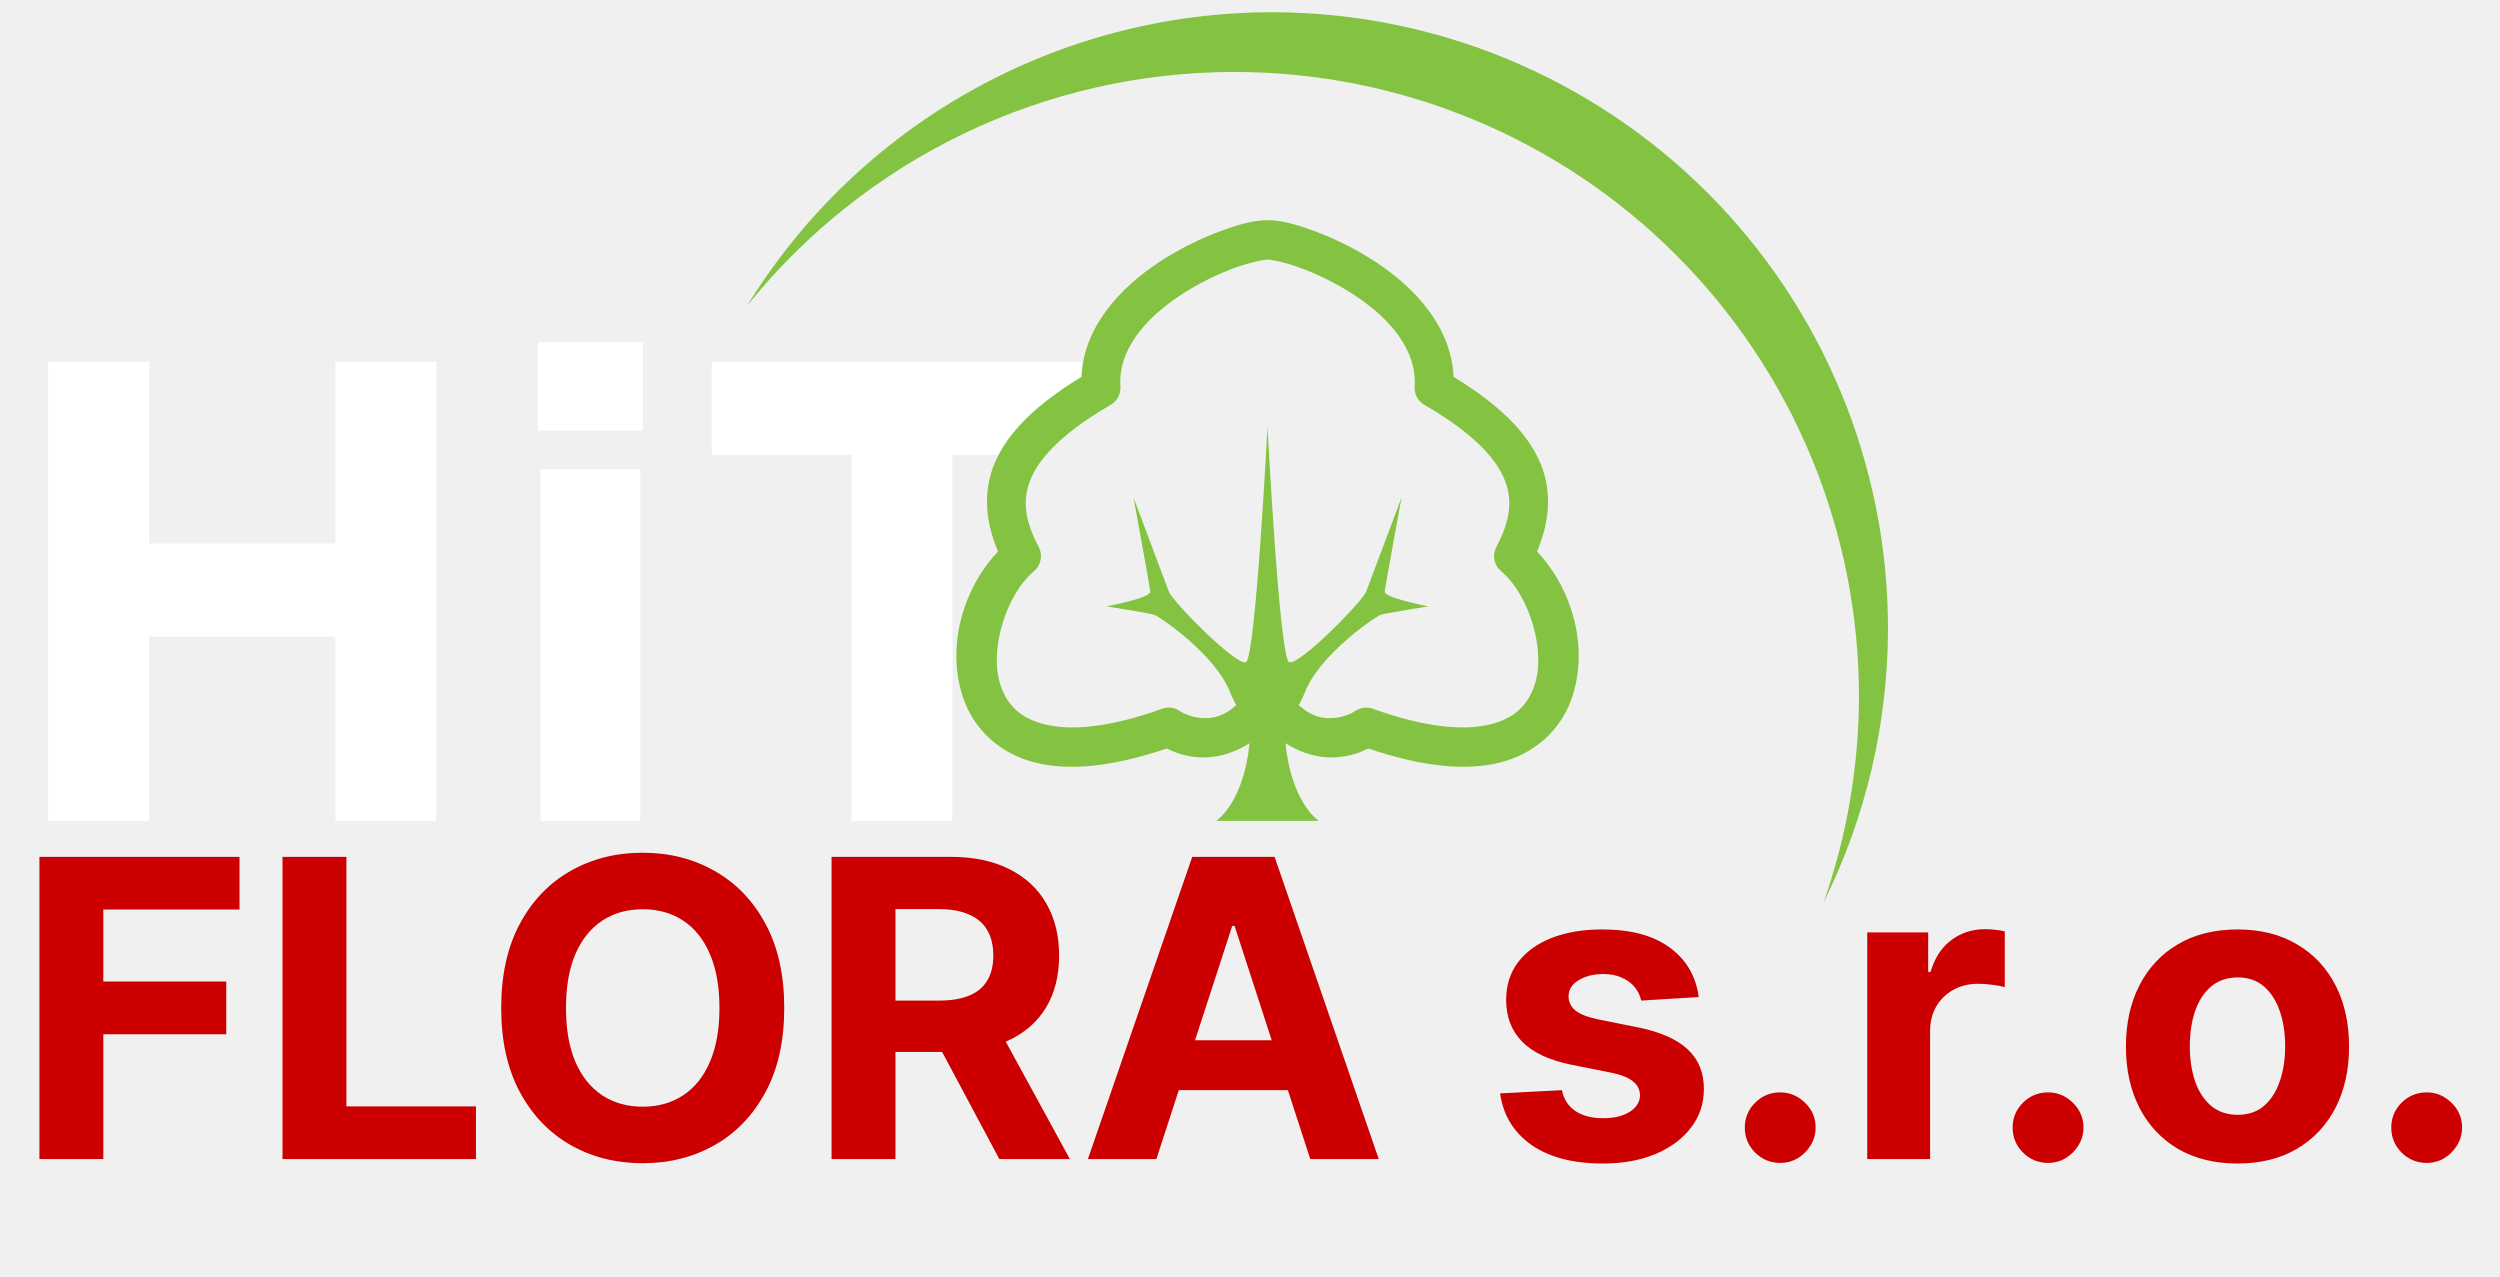
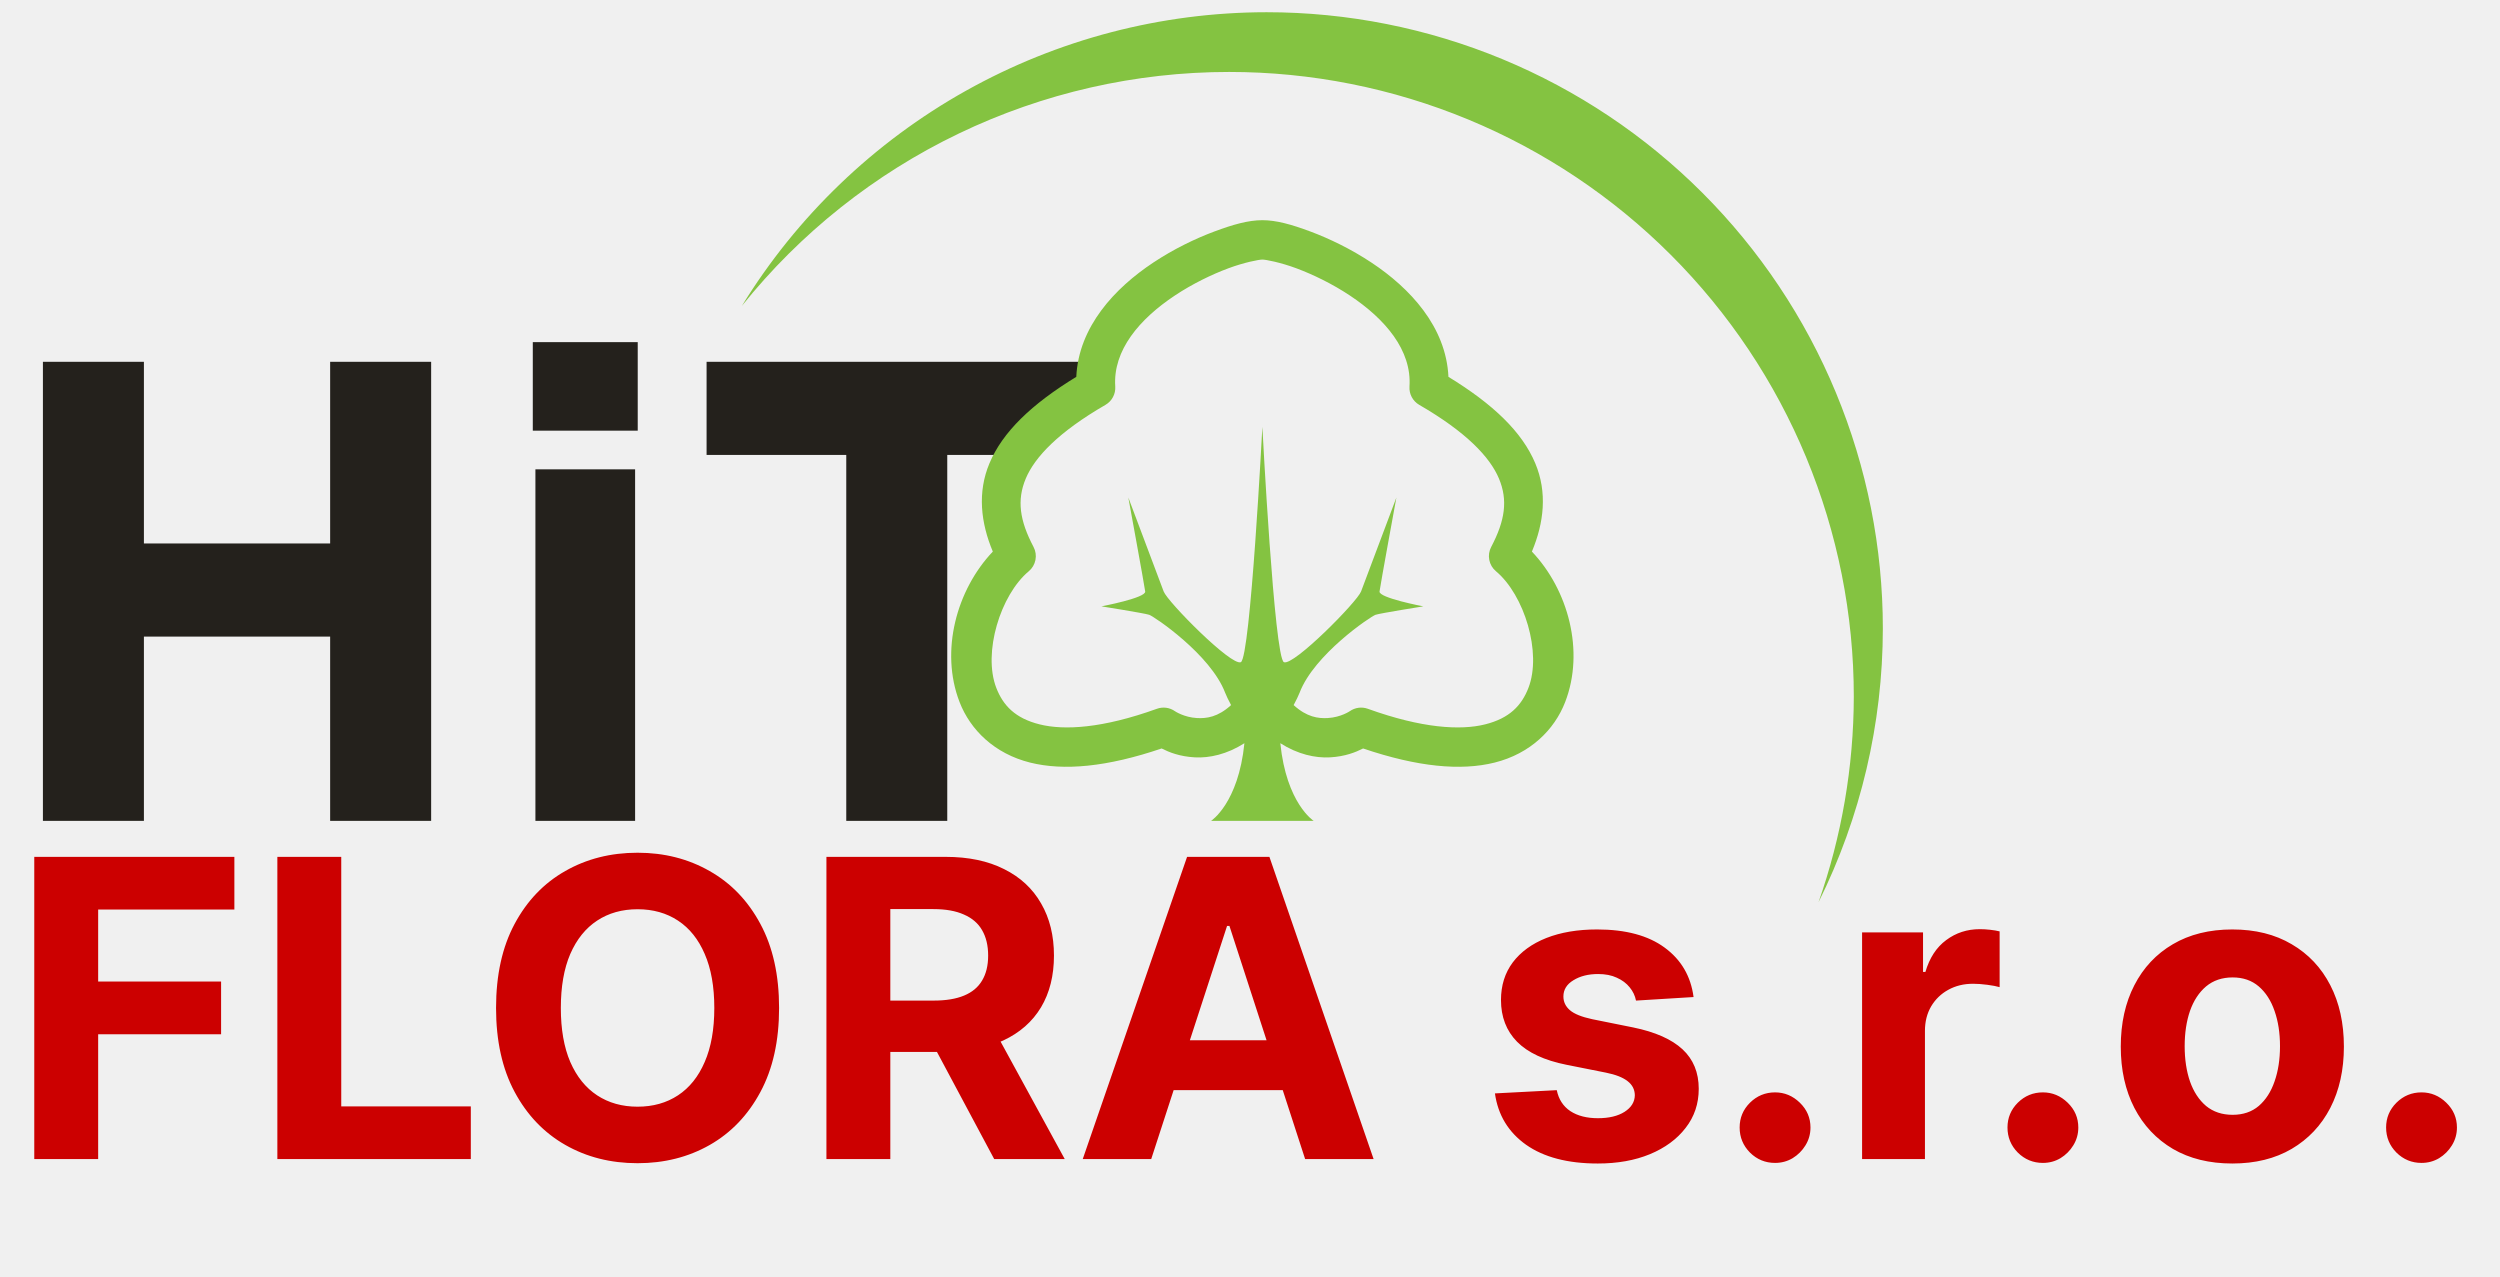
<svg xmlns="http://www.w3.org/2000/svg" width="188" height="96" viewBox="0 0 188 96" fill="none">
-   <path d="M2.965 87.163V64.436H18.013V68.397H7.77V73.813H17.014V77.775H7.77V87.163H2.965ZM21.245 87.163V64.436H26.05V83.201H35.793V87.163H21.245ZM58.975 75.799C58.975 78.278 58.505 80.386 57.566 82.125C56.633 83.863 55.361 85.191 53.748 86.108C52.143 87.018 50.338 87.473 48.333 87.473C46.313 87.473 44.501 87.015 42.895 86.097C41.29 85.18 40.021 83.852 39.089 82.114C38.157 80.375 37.691 78.27 37.691 75.799C37.691 73.321 38.157 71.212 39.089 69.474C40.021 67.735 41.29 66.411 42.895 65.501C44.501 64.584 46.313 64.125 48.333 64.125C50.338 64.125 52.143 64.584 53.748 65.501C55.361 66.411 56.633 67.735 57.566 69.474C58.505 71.212 58.975 73.321 58.975 75.799ZM54.103 75.799C54.103 74.194 53.863 72.84 53.382 71.738C52.908 70.635 52.239 69.799 51.373 69.23C50.508 68.66 49.494 68.375 48.333 68.375C47.171 68.375 46.158 68.66 45.292 69.23C44.426 69.799 43.753 70.635 43.272 71.738C42.799 72.84 42.562 74.194 42.562 75.799C42.562 77.405 42.799 78.758 43.272 79.861C43.753 80.963 44.426 81.799 45.292 82.369C46.158 82.938 47.171 83.223 48.333 83.223C49.494 83.223 50.508 82.938 51.373 82.369C52.239 81.799 52.908 80.963 53.382 79.861C53.863 78.758 54.103 77.405 54.103 75.799ZM62.534 87.163V64.436H71.501C73.217 64.436 74.682 64.743 75.895 65.357C77.116 65.963 78.044 66.825 78.681 67.942C79.324 69.052 79.646 70.358 79.646 71.86C79.646 73.369 79.32 74.667 78.669 75.755C78.018 76.835 77.075 77.663 75.84 78.241C74.612 78.818 73.125 79.106 71.379 79.106H65.375V75.244H70.602C71.519 75.244 72.281 75.119 72.888 74.867C73.495 74.615 73.946 74.238 74.242 73.735C74.545 73.232 74.697 72.607 74.697 71.86C74.697 71.105 74.545 70.469 74.242 69.951C73.946 69.433 73.491 69.041 72.877 68.775C72.27 68.501 71.504 68.364 70.58 68.364H67.339V87.163H62.534ZM74.808 76.82L80.456 87.163H75.152L69.625 76.82H74.808ZM86.959 87.163H81.81L89.656 64.436H95.848L103.682 87.163H98.533L92.841 69.629H92.663L86.959 87.163ZM86.637 78.23H98.8V81.98H86.637V78.23ZM127.744 74.978L123.416 75.244C123.342 74.874 123.183 74.541 122.939 74.246C122.695 73.942 122.373 73.702 121.973 73.524C121.581 73.339 121.111 73.247 120.564 73.247C119.831 73.247 119.214 73.402 118.711 73.713C118.208 74.016 117.956 74.423 117.956 74.934C117.956 75.341 118.119 75.684 118.444 75.966C118.77 76.247 119.328 76.472 120.12 76.643L123.205 77.264C124.862 77.604 126.098 78.152 126.911 78.906C127.725 79.661 128.132 80.652 128.132 81.88C128.132 82.998 127.803 83.978 127.144 84.821C126.493 85.665 125.598 86.323 124.459 86.796C123.327 87.263 122.021 87.496 120.542 87.496C118.285 87.496 116.488 87.026 115.148 86.086C113.817 85.139 113.036 83.852 112.807 82.224L117.457 81.98C117.597 82.668 117.938 83.194 118.478 83.556C119.018 83.911 119.709 84.089 120.553 84.089C121.381 84.089 122.047 83.93 122.55 83.612C123.061 83.286 123.32 82.868 123.327 82.358C123.32 81.928 123.138 81.577 122.783 81.303C122.428 81.022 121.881 80.808 121.141 80.66L118.189 80.072C116.525 79.739 115.285 79.162 114.472 78.34C113.665 77.519 113.262 76.472 113.262 75.2C113.262 74.105 113.558 73.162 114.15 72.37C114.749 71.579 115.589 70.968 116.669 70.539C117.756 70.11 119.029 69.895 120.486 69.895C122.639 69.895 124.333 70.35 125.569 71.26C126.812 72.17 127.537 73.41 127.744 74.978ZM133.872 87.451C133.14 87.451 132.511 87.192 131.986 86.674C131.468 86.149 131.209 85.52 131.209 84.788C131.209 84.063 131.468 83.441 131.986 82.924C132.511 82.406 133.14 82.147 133.872 82.147C134.582 82.147 135.204 82.406 135.736 82.924C136.269 83.441 136.535 84.063 136.535 84.788C136.535 85.276 136.41 85.724 136.158 86.131C135.914 86.53 135.592 86.852 135.193 87.096C134.793 87.333 134.353 87.451 133.872 87.451ZM140.417 87.163V70.118H145V73.091H145.177C145.488 72.034 146.01 71.235 146.742 70.695C147.474 70.147 148.318 69.873 149.272 69.873C149.509 69.873 149.764 69.888 150.038 69.918C150.312 69.947 150.552 69.988 150.759 70.04V74.234C150.537 74.168 150.23 74.109 149.838 74.057C149.446 74.005 149.087 73.979 148.762 73.979C148.066 73.979 147.445 74.131 146.897 74.434C146.357 74.73 145.928 75.144 145.61 75.677C145.299 76.21 145.144 76.824 145.144 77.519V87.163H140.417ZM154.013 87.451C153.281 87.451 152.652 87.192 152.127 86.674C151.609 86.149 151.35 85.52 151.35 84.788C151.35 84.063 151.609 83.441 152.127 82.924C152.652 82.406 153.281 82.147 154.013 82.147C154.724 82.147 155.345 82.406 155.878 82.924C156.41 83.441 156.677 84.063 156.677 84.788C156.677 85.276 156.551 85.724 156.299 86.131C156.055 86.53 155.733 86.852 155.334 87.096C154.934 87.333 154.494 87.451 154.013 87.451ZM168.259 87.496C166.536 87.496 165.045 87.129 163.787 86.397C162.537 85.657 161.571 84.629 160.891 83.312C160.21 81.988 159.87 80.453 159.87 78.707C159.87 76.946 160.21 75.407 160.891 74.09C161.571 72.766 162.537 71.738 163.787 71.005C165.045 70.265 166.536 69.895 168.259 69.895C169.983 69.895 171.47 70.265 172.72 71.005C173.978 71.738 174.947 72.766 175.628 74.09C176.308 75.407 176.649 76.946 176.649 78.707C176.649 80.453 176.308 81.988 175.628 83.312C174.947 84.629 173.978 85.657 172.72 86.397C171.47 87.129 169.983 87.496 168.259 87.496ZM168.282 83.834C169.066 83.834 169.72 83.612 170.246 83.168C170.771 82.716 171.167 82.102 171.433 81.326C171.707 80.549 171.844 79.665 171.844 78.673C171.844 77.682 171.707 76.798 171.433 76.021C171.167 75.244 170.771 74.63 170.246 74.179C169.72 73.728 169.066 73.502 168.282 73.502C167.49 73.502 166.824 73.728 166.284 74.179C165.751 74.63 165.348 75.244 165.074 76.021C164.808 76.798 164.675 77.682 164.675 78.673C164.675 79.665 164.808 80.549 165.074 81.326C165.348 82.102 165.751 82.716 166.284 83.168C166.824 83.612 167.49 83.834 168.282 83.834ZM182.486 87.451C181.753 87.451 181.125 87.192 180.599 86.674C180.081 86.149 179.823 85.52 179.823 84.788C179.823 84.063 180.081 83.441 180.599 82.924C181.125 82.406 181.753 82.147 182.486 82.147C183.196 82.147 183.818 82.406 184.35 82.924C184.883 83.441 185.149 84.063 185.149 84.788C185.149 85.276 185.023 85.724 184.772 86.131C184.528 86.53 184.206 86.852 183.806 87.096C183.407 87.333 182.967 87.451 182.486 87.451Z" fill="#CC0000" />
-   <path d="M40.454 25.728V32.386H48.344V25.728H40.454ZM3.614 27.208V61.729H11.209V47.871H25.215V61.729H32.81V27.208H25.215V40.868H11.209V27.208H3.614ZM53.522 27.208V34.211H64.027V61.729H71.621V34.211H76.819C77.826 32.67 79.546 31.133 82.126 29.561V27.208H53.522ZM40.651 35.296V61.729H48.147V35.296H40.651Z" fill="white" />
-   <path d="M95.63 0.919C87.714 0.925 79.932 2.958 73.025 6.825C66.118 10.691 60.316 16.263 56.173 23.007C60.574 17.517 66.152 13.085 72.495 10.039C78.839 6.993 85.785 5.411 92.822 5.411C98.99 5.411 105.098 6.626 110.797 8.986C116.496 11.347 121.674 14.807 126.036 19.168C130.398 23.53 133.858 28.708 136.218 34.407C138.579 40.106 139.794 46.214 139.794 52.382C139.783 57.65 138.885 62.879 137.139 67.849C140.316 61.453 141.972 54.41 141.977 47.268C141.977 41.181 140.779 35.154 138.45 29.531C136.121 23.908 132.707 18.799 128.403 14.495C124.099 10.191 118.99 6.777 113.367 4.447C107.743 2.118 101.717 0.919 95.63 0.919ZM95.317 16.558C94.278 16.558 93.132 16.875 91.701 17.411C90.27 17.946 88.649 18.726 87.1 19.755C84.234 21.658 81.499 24.56 81.324 28.339C77.957 30.397 75.783 32.483 74.794 34.842C73.878 37.027 74.138 39.31 75.048 41.479C72.319 44.349 71.065 48.964 72.547 52.795C73.359 54.894 75.18 56.679 77.854 57.347C80.39 57.98 83.64 57.677 87.742 56.285C88.3 56.569 89.095 56.889 90.228 56.953C91.339 57.017 92.665 56.721 93.968 55.889C93.51 60.418 91.46 61.729 91.46 61.729H95.317H99.175C99.175 61.729 97.125 60.418 96.667 55.889C97.97 56.721 99.296 57.017 100.407 56.953C101.54 56.889 102.335 56.569 102.893 56.285C106.995 57.677 110.245 57.98 112.781 57.347C115.455 56.679 117.276 54.894 118.088 52.795C119.57 48.964 118.316 44.349 115.587 41.479C116.497 39.31 116.756 37.027 115.84 34.842C114.851 32.483 112.677 30.397 109.311 28.339C109.136 24.56 106.401 21.658 103.535 19.755C101.986 18.726 100.365 17.946 98.934 17.411C97.503 16.875 96.356 16.558 95.317 16.558ZM95.317 19.519C95.549 19.519 96.664 19.723 97.895 20.184C99.127 20.645 100.57 21.34 101.896 22.222C104.549 23.984 106.563 26.337 106.38 29.065C106.362 29.341 106.421 29.617 106.551 29.861C106.681 30.105 106.877 30.307 107.116 30.446C110.633 32.48 112.428 34.364 113.109 35.987C113.79 37.61 113.573 39.143 112.524 41.133C112.366 41.432 112.316 41.777 112.381 42.109C112.447 42.442 112.624 42.742 112.884 42.959C115.018 44.742 116.347 49.087 115.326 51.727C114.816 53.047 113.912 54.013 112.064 54.474C110.215 54.935 107.331 54.773 103.247 53.3C103.023 53.219 102.783 53.193 102.547 53.225C102.311 53.257 102.086 53.345 101.892 53.482C101.892 53.482 101.22 53.941 100.238 53.997C99.517 54.038 98.663 53.93 97.669 53.023C97.858 52.668 98.027 52.332 98.118 52.093C99.205 49.223 103.464 46.353 103.826 46.233C104.189 46.112 107.42 45.598 107.42 45.598C107.42 45.598 104.068 44.964 104.128 44.481C104.189 43.997 105.397 37.413 105.397 37.413C105.397 37.413 103.041 43.695 102.739 44.481C102.437 45.266 97.664 50.099 96.94 49.797C96.215 49.495 95.317 32.097 95.317 32.097C95.317 32.097 94.42 49.495 93.695 49.797C92.97 50.099 88.198 45.266 87.896 44.481C87.594 43.695 85.238 37.413 85.238 37.413C85.238 37.413 86.446 43.997 86.506 44.481C86.567 44.964 83.214 45.598 83.214 45.598C83.214 45.598 86.446 46.112 86.809 46.233C87.171 46.353 91.43 49.223 92.517 52.093C92.608 52.332 92.776 52.668 92.965 53.023C91.971 53.93 91.117 54.038 90.397 53.997C89.414 53.941 88.743 53.482 88.743 53.482C88.548 53.345 88.323 53.257 88.088 53.225C87.852 53.193 87.612 53.219 87.388 53.3C83.304 54.773 80.42 54.935 78.571 54.474C76.723 54.013 75.82 53.047 75.309 51.727C74.288 49.087 75.617 44.742 77.751 42.959C78.011 42.742 78.188 42.442 78.254 42.109C78.319 41.777 78.269 41.432 78.111 41.132C77.062 39.143 76.845 37.61 77.526 35.987C78.206 34.364 80.002 32.48 83.519 30.446C83.758 30.307 83.954 30.105 84.084 29.861C84.214 29.617 84.273 29.341 84.255 29.065C84.072 26.337 86.085 23.984 88.739 22.222C90.065 21.34 91.508 20.645 92.739 20.184C93.971 19.723 95.085 19.519 95.317 19.519Z" fill="#84C341" />
+   <path d="M2.577 87.163V64.436H17.625V68.397H7.382V73.813H16.626V77.775H7.382V87.163H2.577ZM20.857 87.163V64.436H25.662V83.201H35.405V87.163H20.857ZM58.587 75.799C58.587 78.278 58.117 80.386 57.178 82.125C56.246 83.863 54.973 85.191 53.361 86.108C51.755 87.018 49.95 87.473 47.945 87.473C45.925 87.473 44.113 87.015 42.508 86.097C40.902 85.18 39.633 83.852 38.701 82.114C37.769 80.375 37.303 78.27 37.303 75.799C37.303 73.321 37.769 71.212 38.701 69.474C39.633 67.735 40.902 66.411 42.508 65.501C44.113 64.584 45.925 64.125 47.945 64.125C49.95 64.125 51.755 64.584 53.361 65.501C54.973 66.411 56.246 67.735 57.178 69.474C58.117 71.212 58.587 73.321 58.587 75.799ZM53.716 75.799C53.716 74.194 53.475 72.84 52.994 71.738C52.521 70.635 51.851 69.799 50.986 69.23C50.12 68.66 49.107 68.375 47.945 68.375C46.784 68.375 45.77 68.66 44.904 69.23C44.039 69.799 43.366 70.635 42.885 71.738C42.411 72.84 42.175 74.194 42.175 75.799C42.175 77.405 42.411 78.758 42.885 79.861C43.366 80.963 44.039 81.799 44.904 82.369C45.77 82.938 46.784 83.223 47.945 83.223C49.107 83.223 50.12 82.938 50.986 82.369C51.851 81.799 52.521 80.963 52.994 79.861C53.475 78.758 53.716 77.405 53.716 75.799ZM62.147 87.163V64.436H71.113C72.829 64.436 74.294 64.743 75.508 65.357C76.728 65.963 77.657 66.825 78.293 67.942C78.937 69.052 79.258 70.358 79.258 71.86C79.258 73.369 78.933 74.667 78.282 75.755C77.631 76.835 76.688 77.663 75.452 78.241C74.224 78.818 72.737 79.106 70.991 79.106H64.987V75.244H70.214C71.132 75.244 71.894 75.119 72.5 74.867C73.107 74.615 73.558 74.238 73.854 73.735C74.157 73.232 74.309 72.607 74.309 71.86C74.309 71.105 74.157 70.469 73.854 69.951C73.558 69.433 73.103 69.041 72.489 68.775C71.882 68.501 71.117 68.364 70.192 68.364H66.952V87.163H62.147ZM74.42 76.82L80.069 87.163H74.764L69.238 76.82H74.42ZM86.571 87.163H81.422L89.268 64.436H95.46L103.295 87.163H98.146L92.453 69.629H92.275L86.571 87.163ZM86.25 78.23H98.412V81.98H86.25V78.23ZM127.356 74.978L123.028 75.244C122.954 74.874 122.795 74.541 122.551 74.246C122.307 73.942 121.985 73.702 121.586 73.524C121.194 73.339 120.724 73.247 120.176 73.247C119.444 73.247 118.826 73.402 118.323 73.713C117.82 74.016 117.568 74.423 117.568 74.934C117.568 75.341 117.731 75.684 118.057 75.966C118.382 76.247 118.941 76.472 119.732 76.643L122.817 77.264C124.475 77.604 125.71 78.152 126.524 78.906C127.338 79.661 127.745 80.652 127.745 81.88C127.745 82.998 127.415 83.978 126.757 84.821C126.106 85.665 125.211 86.323 124.071 86.796C122.939 87.263 121.634 87.496 120.154 87.496C117.898 87.496 116.1 87.026 114.761 86.086C113.429 85.139 112.649 83.852 112.419 82.224L117.069 81.98C117.21 82.668 117.55 83.194 118.09 83.556C118.63 83.911 119.322 84.089 120.165 84.089C120.994 84.089 121.66 83.93 122.163 83.612C122.673 83.286 122.932 82.868 122.939 82.358C122.932 81.928 122.751 81.577 122.396 81.303C122.041 81.022 121.493 80.808 120.753 80.66L117.802 80.072C116.137 79.739 114.898 79.162 114.084 78.34C113.278 77.519 112.874 76.472 112.874 75.2C112.874 74.105 113.17 73.162 113.762 72.37C114.361 71.579 115.201 70.968 116.281 70.539C117.369 70.11 118.641 69.895 120.099 69.895C122.251 69.895 123.946 70.35 125.181 71.26C126.424 72.17 127.149 73.41 127.356 74.978ZM133.485 87.451C132.752 87.451 132.123 87.192 131.598 86.674C131.08 86.149 130.821 85.52 130.821 84.788C130.821 84.063 131.08 83.441 131.598 82.924C132.123 82.406 132.752 82.147 133.485 82.147C134.195 82.147 134.816 82.406 135.349 82.924C135.882 83.441 136.148 84.063 136.148 84.788C136.148 85.276 136.022 85.724 135.771 86.131C135.526 86.53 135.205 86.852 134.805 87.096C134.406 87.333 133.965 87.451 133.485 87.451ZM140.029 87.163V70.118H144.612V73.091H144.79C145.1 72.034 145.622 71.235 146.354 70.695C147.087 70.147 147.93 69.873 148.885 69.873C149.121 69.873 149.377 69.888 149.65 69.918C149.924 69.947 150.164 69.988 150.372 70.04V74.234C150.15 74.168 149.843 74.109 149.451 74.057C149.058 74.005 148.7 73.979 148.374 73.979C147.679 73.979 147.057 74.131 146.51 74.434C145.97 74.73 145.541 75.144 145.223 75.677C144.912 76.21 144.756 76.824 144.756 77.519V87.163H140.029ZM153.626 87.451C152.893 87.451 152.265 87.192 151.739 86.674C151.221 86.149 150.963 85.52 150.963 84.788C150.963 84.063 151.221 83.441 151.739 82.924C152.265 82.406 152.893 82.147 153.626 82.147C154.336 82.147 154.957 82.406 155.49 82.924C156.023 83.441 156.289 84.063 156.289 84.788C156.289 85.276 156.163 85.724 155.912 86.131C155.668 86.53 155.346 86.852 154.946 87.096C154.547 87.333 154.107 87.451 153.626 87.451ZM167.872 87.496C166.148 87.496 164.657 87.129 163.4 86.397C162.149 85.657 161.184 84.629 160.503 83.312C159.823 81.988 159.482 80.453 159.482 78.707C159.482 76.946 159.823 75.407 160.503 74.09C161.184 72.766 162.149 71.738 163.4 71.005C164.657 70.265 166.148 69.895 167.872 69.895C169.596 69.895 171.083 70.265 172.333 71.005C173.59 71.738 174.56 72.766 175.24 74.09C175.921 75.407 176.261 76.946 176.261 78.707C176.261 80.453 175.921 81.988 175.24 83.312C174.56 84.629 173.59 85.657 172.333 86.397C171.083 87.129 169.596 87.496 167.872 87.496ZM167.894 83.834C168.678 83.834 169.333 83.612 169.858 83.168C170.383 82.716 170.779 82.102 171.046 81.326C171.319 80.549 171.456 79.665 171.456 78.673C171.456 77.682 171.319 76.798 171.046 76.021C170.779 75.244 170.383 74.63 169.858 74.179C169.333 73.728 168.678 73.502 167.894 73.502C167.102 73.502 166.437 73.728 165.896 74.179C165.364 74.63 164.961 75.244 164.687 76.021C164.421 76.798 164.287 77.682 164.287 78.673C164.287 79.665 164.421 80.549 164.687 81.326C164.961 82.102 165.364 82.716 165.896 83.168C166.437 83.612 167.102 83.834 167.894 83.834ZM182.098 87.451C181.366 87.451 180.737 87.192 180.212 86.674C179.694 86.149 179.435 85.52 179.435 84.788C179.435 84.063 179.694 83.441 180.212 82.924C180.737 82.406 181.366 82.147 182.098 82.147C182.809 82.147 183.43 82.406 183.963 82.924C184.495 83.441 184.762 84.063 184.762 84.788C184.762 85.276 184.636 85.724 184.384 86.131C184.14 86.53 183.818 86.852 183.419 87.096C183.019 87.333 182.579 87.451 182.098 87.451Z" fill="#CC0000" />
+   <path d="M40.066 25.728V32.386H47.957V25.728H40.066ZM3.227 27.208V61.729H10.822V47.871H24.827V61.729H32.422V27.208H24.827V40.868H10.822V27.208H3.227ZM53.135 27.208V34.211H63.639V61.729H71.234V34.211H76.432C77.438 32.67 79.158 31.133 81.738 29.561V27.208H53.135ZM40.263 35.296V61.729H47.76V35.296H40.263Z" fill="#24211C" />
+   <path d="M95.242 0.919C87.327 0.925 79.545 2.958 72.638 6.825C65.731 10.691 59.929 16.263 55.786 23.007C60.186 17.517 65.764 13.085 72.108 10.039C78.451 6.993 85.398 5.411 92.434 5.411C98.603 5.411 104.711 6.626 110.41 8.986C116.109 11.347 121.287 14.807 125.648 19.168C130.01 23.53 133.47 28.708 135.831 34.407C138.191 40.106 139.406 46.214 139.406 52.382C139.395 57.65 138.498 62.879 136.752 67.849C139.928 61.453 141.584 54.41 141.59 47.268C141.59 41.181 140.391 35.154 138.062 29.531C135.733 23.908 132.319 18.799 128.015 14.495C123.712 10.191 118.602 6.777 112.979 4.447C107.356 2.118 101.329 0.919 95.242 0.919ZM94.93 16.558C93.891 16.558 92.744 16.875 91.313 17.411C89.882 17.946 88.262 18.726 86.713 19.755C83.847 21.658 81.111 24.56 80.937 28.339C77.57 30.397 75.396 32.483 74.407 34.842C73.491 37.027 73.75 39.31 74.66 41.479C71.931 44.349 70.677 48.964 72.159 52.795C72.971 54.894 74.792 56.679 77.467 57.347C80.002 57.98 83.252 57.677 87.355 56.285C87.912 56.569 88.707 56.889 89.84 56.953C90.951 57.017 92.277 56.721 93.58 55.889C93.123 60.418 91.072 61.729 91.072 61.729H94.93H98.787C98.787 61.729 96.737 60.418 96.28 55.889C97.582 56.721 98.909 57.017 100.019 56.953C101.153 56.889 101.947 56.569 102.505 56.285C106.607 57.677 109.857 57.98 112.393 57.347C115.067 56.679 116.889 54.894 117.7 52.795C119.182 48.964 117.929 44.349 115.199 41.479C116.109 39.31 116.369 37.027 115.453 34.842C114.464 32.483 112.29 30.397 108.923 28.339C108.749 24.56 106.013 21.658 103.147 19.755C101.598 18.726 99.977 17.946 98.546 17.411C97.115 16.875 95.969 16.558 94.93 16.558ZM94.93 19.519C95.162 19.519 96.276 19.723 97.508 20.184C98.739 20.645 100.182 21.34 101.509 22.222C104.162 23.984 106.175 26.337 105.993 29.065C105.974 29.341 106.033 29.617 106.163 29.861C106.293 30.105 106.489 30.307 106.728 30.446C110.245 32.48 112.041 34.364 112.721 35.987C113.402 37.61 113.185 39.143 112.136 41.133C111.978 41.432 111.928 41.777 111.994 42.109C112.059 42.442 112.237 42.742 112.497 42.959C114.631 44.742 115.96 49.087 114.939 51.727C114.428 53.047 113.524 54.013 111.676 54.474C109.828 54.935 106.943 54.773 102.859 53.3C102.635 53.219 102.395 53.193 102.16 53.225C101.924 53.257 101.699 53.345 101.504 53.482C101.504 53.482 100.833 53.941 99.851 53.997C99.13 54.038 98.276 53.93 97.282 53.023C97.47 52.668 97.639 52.332 97.73 52.093C98.817 49.223 103.076 46.353 103.439 46.233C103.801 46.112 107.033 45.598 107.033 45.598C107.033 45.598 103.681 44.964 103.741 44.481C103.801 43.997 105.009 37.413 105.009 37.413C105.009 37.413 102.653 43.695 102.351 44.481C102.049 45.266 97.277 50.099 96.552 49.797C95.827 49.495 94.93 32.097 94.93 32.097C94.93 32.097 94.032 49.495 93.308 49.797C92.583 50.099 87.811 45.266 87.508 44.481C87.206 43.695 84.85 37.413 84.85 37.413C84.85 37.413 86.058 43.997 86.119 44.481C86.179 44.964 82.827 45.598 82.827 45.598C82.827 45.598 86.059 46.112 86.421 46.233C86.784 46.353 91.042 49.223 92.13 52.093C92.221 52.332 92.389 52.668 92.577 53.023C91.584 53.93 90.73 54.038 90.009 53.997C89.027 53.941 88.355 53.482 88.355 53.482C88.161 53.345 87.936 53.257 87.7 53.225C87.464 53.193 87.224 53.219 87 53.3C82.917 54.773 80.032 54.935 78.184 54.474C76.335 54.013 75.432 53.047 74.921 51.727C73.9 49.087 75.229 44.742 77.363 42.959C77.623 42.742 77.801 42.442 77.866 42.109C77.932 41.777 77.881 41.432 77.723 41.132C76.674 39.143 76.458 37.61 77.138 35.987C77.819 34.364 79.614 32.48 83.131 30.446C83.37 30.307 83.566 30.105 83.696 29.861C83.826 29.617 83.885 29.341 83.867 29.065C83.684 26.337 85.698 23.984 88.351 22.222C89.678 21.34 91.12 20.645 92.352 20.184C93.583 19.723 94.698 19.519 94.93 19.519Z" fill="#84C341" />
</svg>
